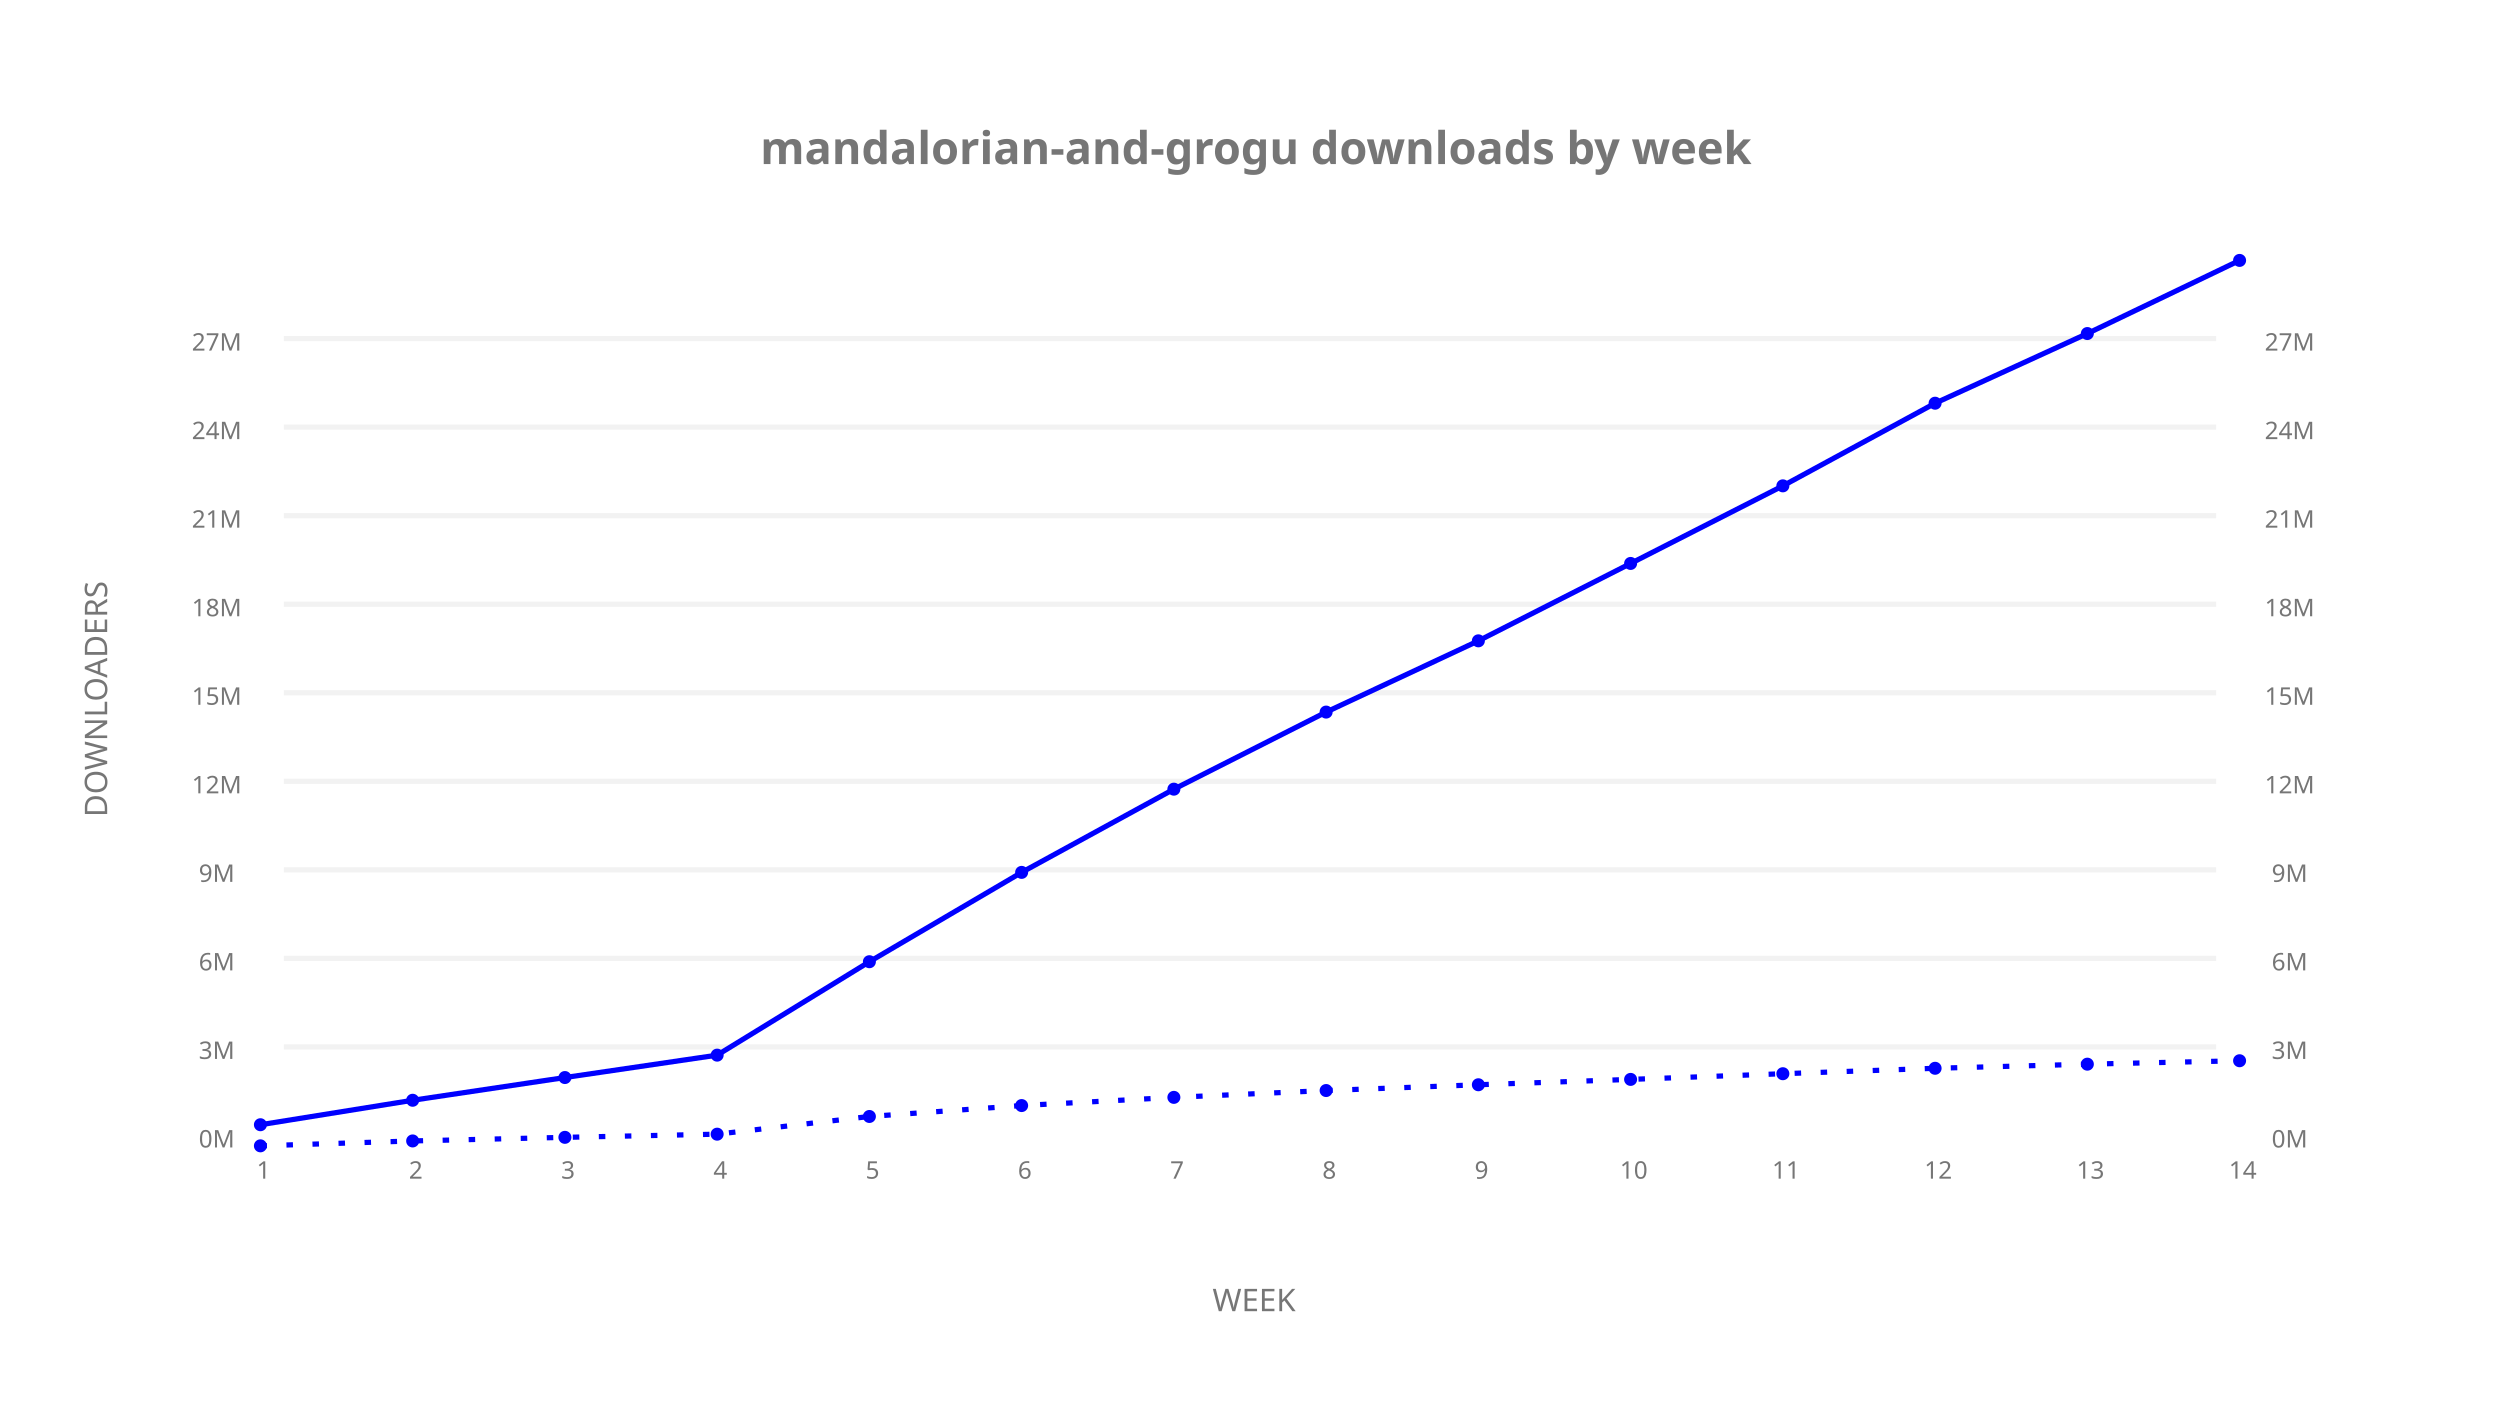
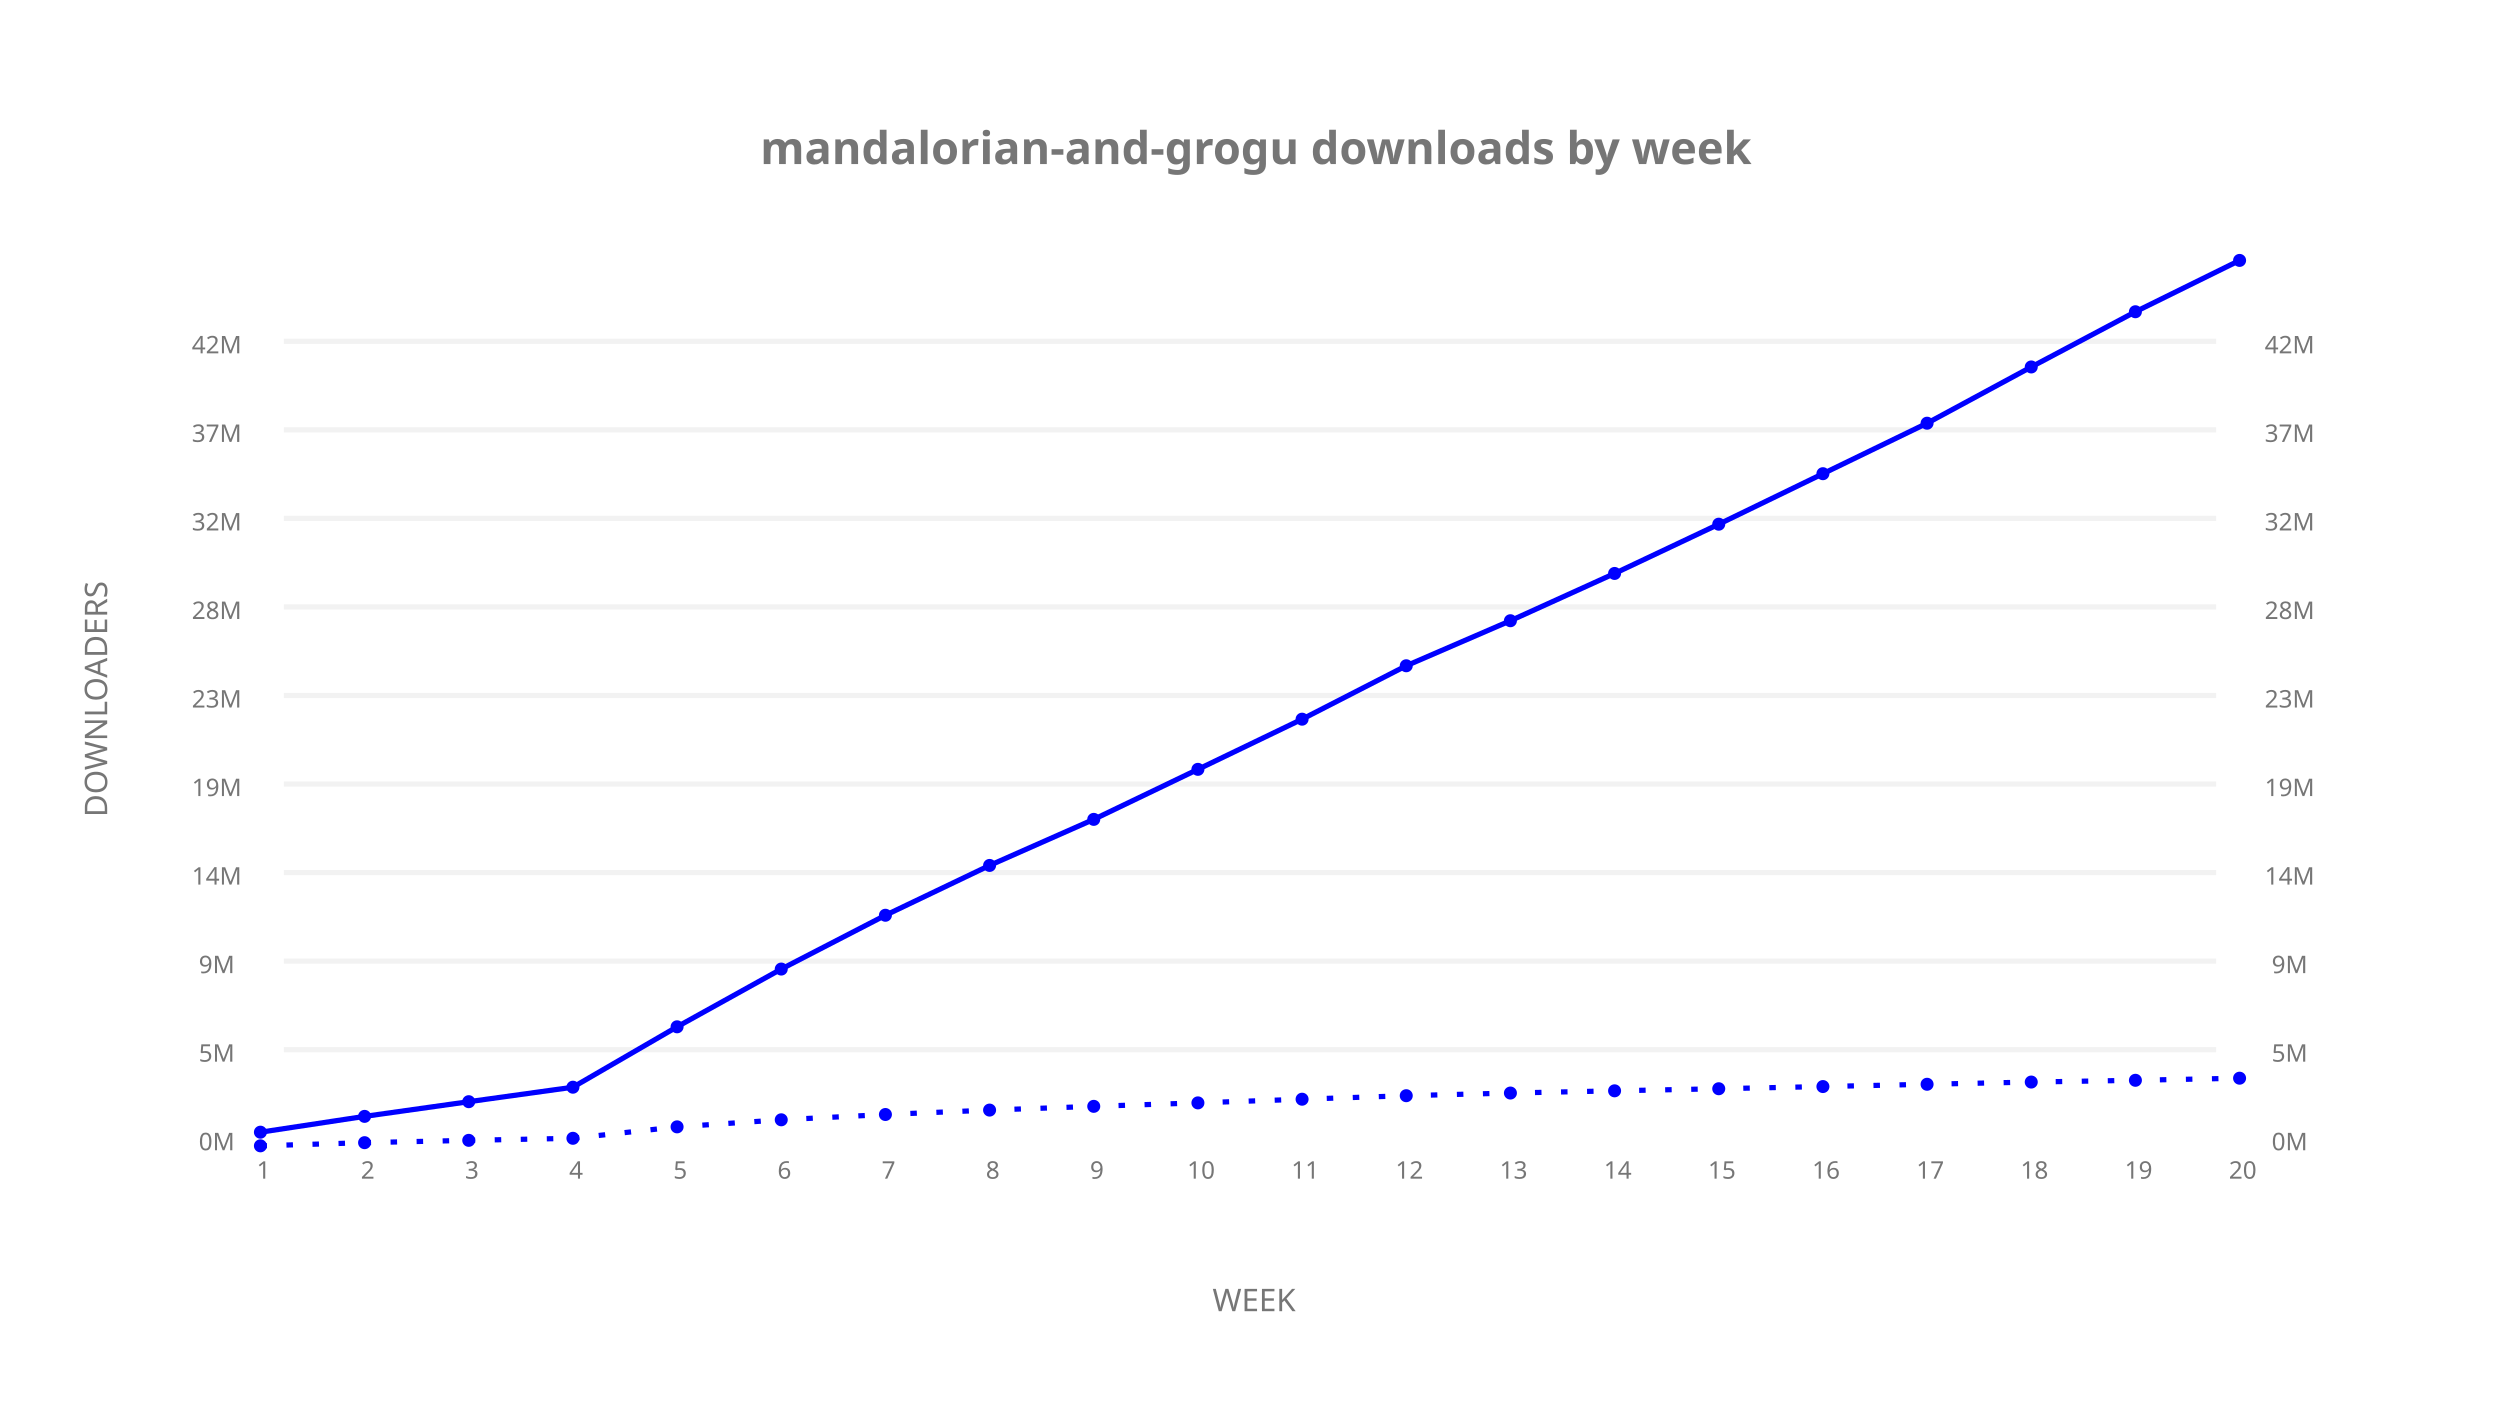
<svg xmlns="http://www.w3.org/2000/svg" xml:space="preserve" id="mandalorian-and-grogu-downloads-by-week-mandalorian-and-grogu-week" x="0px" y="0px" width="1920px" height="1080px" viewBox="0 0 1920 1080" enable-background="new 0 0 1920 1080" role="img">
  <g id="annotations">
    <text x="960" y="126" font-family="Atkinson Hyperlegible" font-size="26pt" text-anchor="middle" text-align="center" font-weight="600" font-style="normal" style="fill:rgb(118,118,118); fill-opacity:1; stroke:rgb(118,118,118); stroke-opacity:0; stroke-width:0.5"> mandalorian-and-grogu downloads by week</text>
    <g id="axes-lines">
      <text x="960" y="1007" font-family="Atkinson Hyperlegible" font-size="18pt" text-anchor="middle" text-align="center" font-weight="500" font-style="normal" style="fill:rgb(118,118,118); fill-opacity:1; stroke:rgb(118,118,118); stroke-opacity:0; stroke-width:0.5"> WEEK</text>
      <text x="73" y="540" font-family="Atkinson Hyperlegible" font-size="18pt" text-anchor="middle" text-align="center" dominant-baseline="central" font-weight="500" font-style="normal" style="fill:rgb(118,118,118); fill-opacity:1; stroke:rgb(118,118,118); stroke-opacity:0; stroke-width:0.5" transform="rotate(-90,73,540)"> DOWNLOADERS</text>
    </g>
    <g id="tic-y-label-lines">
-       <line x1="218" y1="804.03" x2="1702" y2="804.03" style="fill:rgb(0,0,255); fill-opacity:0; stroke:rgb(242,242,242); stroke-opacity:1; stroke-width:4" />
-       <line x1="218" y1="736.03" x2="1702" y2="736.03" style="fill:rgb(0,0,255); fill-opacity:0; stroke:rgb(242,242,242); stroke-opacity:1; stroke-width:4" />
-       <line x1="218" y1="668.03" x2="1702" y2="668.03" style="fill:rgb(0,0,255); fill-opacity:0; stroke:rgb(242,242,242); stroke-opacity:1; stroke-width:4" />
-       <line x1="218" y1="600.03" x2="1702" y2="600.03" style="fill:rgb(0,0,255); fill-opacity:0; stroke:rgb(242,242,242); stroke-opacity:1; stroke-width:4" />
-       <line x1="218" y1="532.03" x2="1702" y2="532.03" style="fill:rgb(0,0,255); fill-opacity:0; stroke:rgb(242,242,242); stroke-opacity:1; stroke-width:4" />
-       <line x1="218" y1="464.03" x2="1702" y2="464.03" style="fill:rgb(0,0,255); fill-opacity:0; stroke:rgb(242,242,242); stroke-opacity:1; stroke-width:4" />
-       <line x1="218" y1="396.03" x2="1702" y2="396.03" style="fill:rgb(0,0,255); fill-opacity:0; stroke:rgb(242,242,242); stroke-opacity:1; stroke-width:4" />
-       <line x1="218" y1="328.03" x2="1702" y2="328.03" style="fill:rgb(0,0,255); fill-opacity:0; stroke:rgb(242,242,242); stroke-opacity:1; stroke-width:4" />
-       <line x1="218" y1="260.03" x2="1702" y2="260.03" style="fill:rgb(0,0,255); fill-opacity:0; stroke:rgb(242,242,242); stroke-opacity:1; stroke-width:4" />
+       <line x1="218" y1="806.141" x2="1702" y2="806.141" style="fill:rgb(0,0,255); fill-opacity:0; stroke:rgb(242,242,242); stroke-opacity:1; stroke-width:4" />
+       <line x1="218" y1="738.141" x2="1702" y2="738.141" style="fill:rgb(0,0,255); fill-opacity:0; stroke:rgb(242,242,242); stroke-opacity:1; stroke-width:4" />
+       <line x1="218" y1="670.141" x2="1702" y2="670.141" style="fill:rgb(0,0,255); fill-opacity:0; stroke:rgb(242,242,242); stroke-opacity:1; stroke-width:4" />
+       <line x1="218" y1="602.141" x2="1702" y2="602.141" style="fill:rgb(0,0,255); fill-opacity:0; stroke:rgb(242,242,242); stroke-opacity:1; stroke-width:4" />
+       <line x1="218" y1="534.141" x2="1702" y2="534.141" style="fill:rgb(0,0,255); fill-opacity:0; stroke:rgb(242,242,242); stroke-opacity:1; stroke-width:4" />
+       <line x1="218" y1="466.141" x2="1702" y2="466.141" style="fill:rgb(0,0,255); fill-opacity:0; stroke:rgb(242,242,242); stroke-opacity:1; stroke-width:4" />
+       <line x1="218" y1="398.141" x2="1702" y2="398.141" style="fill:rgb(0,0,255); fill-opacity:0; stroke:rgb(242,242,242); stroke-opacity:1; stroke-width:4" />
+       <line x1="218" y1="330.141" x2="1702" y2="330.141" style="fill:rgb(0,0,255); fill-opacity:0; stroke:rgb(242,242,242); stroke-opacity:1; stroke-width:4" />
+       <line x1="218" y1="262.141" x2="1702" y2="262.141" style="fill:rgb(0,0,255); fill-opacity:0; stroke:rgb(242,242,242); stroke-opacity:1; stroke-width:4" />
    </g>
    <g id="tic-x-labels">
      <text x="200" y="898" font-family="Atkinson Hyperlegible" font-size="14pt" text-anchor="middle" text-align="center" dominant-baseline="central" font-weight="400" font-style="normal" style="fill:rgb(118,118,118); fill-opacity:1; stroke:rgb(118,118,118); stroke-opacity:0; stroke-width:0.5"> 1</text>
-       <text x="316.923" y="898" font-family="Atkinson Hyperlegible" font-size="14pt" text-anchor="middle" text-align="center" dominant-baseline="central" font-weight="400" font-style="normal" style="fill:rgb(118,118,118); fill-opacity:1; stroke:rgb(118,118,118); stroke-opacity:0; stroke-width:0.5"> 2</text>
-       <text x="433.846" y="898" font-family="Atkinson Hyperlegible" font-size="14pt" text-anchor="middle" text-align="center" dominant-baseline="central" font-weight="400" font-style="normal" style="fill:rgb(118,118,118); fill-opacity:1; stroke:rgb(118,118,118); stroke-opacity:0; stroke-width:0.5"> 3</text>
-       <text x="550.769" y="898" font-family="Atkinson Hyperlegible" font-size="14pt" text-anchor="middle" text-align="center" dominant-baseline="central" font-weight="400" font-style="normal" style="fill:rgb(118,118,118); fill-opacity:1; stroke:rgb(118,118,118); stroke-opacity:0; stroke-width:0.5"> 4</text>
-       <text x="667.692" y="898" font-family="Atkinson Hyperlegible" font-size="14pt" text-anchor="middle" text-align="center" dominant-baseline="central" font-weight="400" font-style="normal" style="fill:rgb(118,118,118); fill-opacity:1; stroke:rgb(118,118,118); stroke-opacity:0; stroke-width:0.5"> 5</text>
-       <text x="784.615" y="898" font-family="Atkinson Hyperlegible" font-size="14pt" text-anchor="middle" text-align="center" dominant-baseline="central" font-weight="400" font-style="normal" style="fill:rgb(118,118,118); fill-opacity:1; stroke:rgb(118,118,118); stroke-opacity:0; stroke-width:0.5"> 6</text>
-       <text x="901.538" y="898" font-family="Atkinson Hyperlegible" font-size="14pt" text-anchor="middle" text-align="center" dominant-baseline="central" font-weight="400" font-style="normal" style="fill:rgb(118,118,118); fill-opacity:1; stroke:rgb(118,118,118); stroke-opacity:0; stroke-width:0.5"> 7</text>
-       <text x="1018.462" y="898" font-family="Atkinson Hyperlegible" font-size="14pt" text-anchor="middle" text-align="center" dominant-baseline="central" font-weight="400" font-style="normal" style="fill:rgb(118,118,118); fill-opacity:1; stroke:rgb(118,118,118); stroke-opacity:0; stroke-width:0.5"> 8</text>
-       <text x="1135.385" y="898" font-family="Atkinson Hyperlegible" font-size="14pt" text-anchor="middle" text-align="center" dominant-baseline="central" font-weight="400" font-style="normal" style="fill:rgb(118,118,118); fill-opacity:1; stroke:rgb(118,118,118); stroke-opacity:0; stroke-width:0.5"> 9</text>
-       <text x="1252.308" y="898" font-family="Atkinson Hyperlegible" font-size="14pt" text-anchor="middle" text-align="center" dominant-baseline="central" font-weight="400" font-style="normal" style="fill:rgb(118,118,118); fill-opacity:1; stroke:rgb(118,118,118); stroke-opacity:0; stroke-width:0.5"> 10</text>
-       <text x="1369.231" y="898" font-family="Atkinson Hyperlegible" font-size="14pt" text-anchor="middle" text-align="center" dominant-baseline="central" font-weight="400" font-style="normal" style="fill:rgb(118,118,118); fill-opacity:1; stroke:rgb(118,118,118); stroke-opacity:0; stroke-width:0.5"> 11</text>
-       <text x="1486.154" y="898" font-family="Atkinson Hyperlegible" font-size="14pt" text-anchor="middle" text-align="center" dominant-baseline="central" font-weight="400" font-style="normal" style="fill:rgb(118,118,118); fill-opacity:1; stroke:rgb(118,118,118); stroke-opacity:0; stroke-width:0.5"> 12</text>
-       <text x="1603.077" y="898" font-family="Atkinson Hyperlegible" font-size="14pt" text-anchor="middle" text-align="center" dominant-baseline="central" font-weight="400" font-style="normal" style="fill:rgb(118,118,118); fill-opacity:1; stroke:rgb(118,118,118); stroke-opacity:0; stroke-width:0.5"> 13</text>
-       <text x="1720" y="898" font-family="Atkinson Hyperlegible" font-size="14pt" text-anchor="middle" text-align="center" dominant-baseline="central" font-weight="400" font-style="normal" style="fill:rgb(118,118,118); fill-opacity:1; stroke:rgb(118,118,118); stroke-opacity:0; stroke-width:0.5"> 14</text>
+       <text x="280" y="898" font-family="Atkinson Hyperlegible" font-size="14pt" text-anchor="middle" text-align="center" dominant-baseline="central" font-weight="400" font-style="normal" style="fill:rgb(118,118,118); fill-opacity:1; stroke:rgb(118,118,118); stroke-opacity:0; stroke-width:0.5"> 2</text>
+       <text x="360" y="898" font-family="Atkinson Hyperlegible" font-size="14pt" text-anchor="middle" text-align="center" dominant-baseline="central" font-weight="400" font-style="normal" style="fill:rgb(118,118,118); fill-opacity:1; stroke:rgb(118,118,118); stroke-opacity:0; stroke-width:0.5"> 3</text>
+       <text x="440" y="898" font-family="Atkinson Hyperlegible" font-size="14pt" text-anchor="middle" text-align="center" dominant-baseline="central" font-weight="400" font-style="normal" style="fill:rgb(118,118,118); fill-opacity:1; stroke:rgb(118,118,118); stroke-opacity:0; stroke-width:0.5"> 4</text>
+       <text x="520" y="898" font-family="Atkinson Hyperlegible" font-size="14pt" text-anchor="middle" text-align="center" dominant-baseline="central" font-weight="400" font-style="normal" style="fill:rgb(118,118,118); fill-opacity:1; stroke:rgb(118,118,118); stroke-opacity:0; stroke-width:0.5"> 5</text>
+       <text x="600" y="898" font-family="Atkinson Hyperlegible" font-size="14pt" text-anchor="middle" text-align="center" dominant-baseline="central" font-weight="400" font-style="normal" style="fill:rgb(118,118,118); fill-opacity:1; stroke:rgb(118,118,118); stroke-opacity:0; stroke-width:0.5"> 6</text>
+       <text x="680" y="898" font-family="Atkinson Hyperlegible" font-size="14pt" text-anchor="middle" text-align="center" dominant-baseline="central" font-weight="400" font-style="normal" style="fill:rgb(118,118,118); fill-opacity:1; stroke:rgb(118,118,118); stroke-opacity:0; stroke-width:0.5"> 7</text>
+       <text x="760" y="898" font-family="Atkinson Hyperlegible" font-size="14pt" text-anchor="middle" text-align="center" dominant-baseline="central" font-weight="400" font-style="normal" style="fill:rgb(118,118,118); fill-opacity:1; stroke:rgb(118,118,118); stroke-opacity:0; stroke-width:0.5"> 8</text>
+       <text x="840" y="898" font-family="Atkinson Hyperlegible" font-size="14pt" text-anchor="middle" text-align="center" dominant-baseline="central" font-weight="400" font-style="normal" style="fill:rgb(118,118,118); fill-opacity:1; stroke:rgb(118,118,118); stroke-opacity:0; stroke-width:0.5"> 9</text>
+       <text x="920" y="898" font-family="Atkinson Hyperlegible" font-size="14pt" text-anchor="middle" text-align="center" dominant-baseline="central" font-weight="400" font-style="normal" style="fill:rgb(118,118,118); fill-opacity:1; stroke:rgb(118,118,118); stroke-opacity:0; stroke-width:0.5"> 10</text>
+       <text x="1000" y="898" font-family="Atkinson Hyperlegible" font-size="14pt" text-anchor="middle" text-align="center" dominant-baseline="central" font-weight="400" font-style="normal" style="fill:rgb(118,118,118); fill-opacity:1; stroke:rgb(118,118,118); stroke-opacity:0; stroke-width:0.5"> 11</text>
+       <text x="1080" y="898" font-family="Atkinson Hyperlegible" font-size="14pt" text-anchor="middle" text-align="center" dominant-baseline="central" font-weight="400" font-style="normal" style="fill:rgb(118,118,118); fill-opacity:1; stroke:rgb(118,118,118); stroke-opacity:0; stroke-width:0.5"> 12</text>
+       <text x="1160" y="898" font-family="Atkinson Hyperlegible" font-size="14pt" text-anchor="middle" text-align="center" dominant-baseline="central" font-weight="400" font-style="normal" style="fill:rgb(118,118,118); fill-opacity:1; stroke:rgb(118,118,118); stroke-opacity:0; stroke-width:0.5"> 13</text>
+       <text x="1240" y="898" font-family="Atkinson Hyperlegible" font-size="14pt" text-anchor="middle" text-align="center" dominant-baseline="central" font-weight="400" font-style="normal" style="fill:rgb(118,118,118); fill-opacity:1; stroke:rgb(118,118,118); stroke-opacity:0; stroke-width:0.5"> 14</text>
+       <text x="1320" y="898" font-family="Atkinson Hyperlegible" font-size="14pt" text-anchor="middle" text-align="center" dominant-baseline="central" font-weight="400" font-style="normal" style="fill:rgb(118,118,118); fill-opacity:1; stroke:rgb(118,118,118); stroke-opacity:0; stroke-width:0.5"> 15</text>
+       <text x="1400" y="898" font-family="Atkinson Hyperlegible" font-size="14pt" text-anchor="middle" text-align="center" dominant-baseline="central" font-weight="400" font-style="normal" style="fill:rgb(118,118,118); fill-opacity:1; stroke:rgb(118,118,118); stroke-opacity:0; stroke-width:0.5"> 16</text>
+       <text x="1480" y="898" font-family="Atkinson Hyperlegible" font-size="14pt" text-anchor="middle" text-align="center" dominant-baseline="central" font-weight="400" font-style="normal" style="fill:rgb(118,118,118); fill-opacity:1; stroke:rgb(118,118,118); stroke-opacity:0; stroke-width:0.5"> 17</text>
+       <text x="1560" y="898" font-family="Atkinson Hyperlegible" font-size="14pt" text-anchor="middle" text-align="center" dominant-baseline="central" font-weight="400" font-style="normal" style="fill:rgb(118,118,118); fill-opacity:1; stroke:rgb(118,118,118); stroke-opacity:0; stroke-width:0.5"> 18</text>
+       <text x="1640" y="898" font-family="Atkinson Hyperlegible" font-size="14pt" text-anchor="middle" text-align="center" dominant-baseline="central" font-weight="400" font-style="normal" style="fill:rgb(118,118,118); fill-opacity:1; stroke:rgb(118,118,118); stroke-opacity:0; stroke-width:0.5"> 19</text>
+       <text x="1720" y="898" font-family="Atkinson Hyperlegible" font-size="14pt" text-anchor="middle" text-align="center" dominant-baseline="central" font-weight="400" font-style="normal" style="fill:rgb(118,118,118); fill-opacity:1; stroke:rgb(118,118,118); stroke-opacity:0; stroke-width:0.5"> 20</text>
    </g>
    <g id="tic-y-labels">
-       <text x="164" y="874.03" font-family="Atkinson Hyperlegible" font-size="14pt" text-anchor="middle" text-align="center" dominant-baseline="central" font-weight="400" font-style="normal" style="fill:rgb(118,118,118); fill-opacity:1; stroke:rgb(118,118,118); stroke-opacity:0; stroke-width:0.5"> 0M</text>
-       <text x="1756" y="874.03" font-family="Atkinson Hyperlegible" font-size="14pt" text-anchor="middle" text-align="center" dominant-baseline="central" font-weight="400" font-style="normal" style="fill:rgb(118,118,118); fill-opacity:1; stroke:rgb(118,118,118); stroke-opacity:0; stroke-width:0.5"> 0M</text>
-       <text x="164" y="806.03" font-family="Atkinson Hyperlegible" font-size="14pt" text-anchor="middle" text-align="center" dominant-baseline="central" font-weight="400" font-style="normal" style="fill:rgb(118,118,118); fill-opacity:1; stroke:rgb(118,118,118); stroke-opacity:0; stroke-width:0.5"> 3M</text>
-       <text x="1756" y="806.03" font-family="Atkinson Hyperlegible" font-size="14pt" text-anchor="middle" text-align="center" dominant-baseline="central" font-weight="400" font-style="normal" style="fill:rgb(118,118,118); fill-opacity:1; stroke:rgb(118,118,118); stroke-opacity:0; stroke-width:0.5"> 3M</text>
-       <text x="164" y="738.03" font-family="Atkinson Hyperlegible" font-size="14pt" text-anchor="middle" text-align="center" dominant-baseline="central" font-weight="400" font-style="normal" style="fill:rgb(118,118,118); fill-opacity:1; stroke:rgb(118,118,118); stroke-opacity:0; stroke-width:0.5"> 6M</text>
-       <text x="1756" y="738.03" font-family="Atkinson Hyperlegible" font-size="14pt" text-anchor="middle" text-align="center" dominant-baseline="central" font-weight="400" font-style="normal" style="fill:rgb(118,118,118); fill-opacity:1; stroke:rgb(118,118,118); stroke-opacity:0; stroke-width:0.5"> 6M</text>
-       <text x="164" y="670.03" font-family="Atkinson Hyperlegible" font-size="14pt" text-anchor="middle" text-align="center" dominant-baseline="central" font-weight="400" font-style="normal" style="fill:rgb(118,118,118); fill-opacity:1; stroke:rgb(118,118,118); stroke-opacity:0; stroke-width:0.5"> 9M</text>
-       <text x="1756" y="670.03" font-family="Atkinson Hyperlegible" font-size="14pt" text-anchor="middle" text-align="center" dominant-baseline="central" font-weight="400" font-style="normal" style="fill:rgb(118,118,118); fill-opacity:1; stroke:rgb(118,118,118); stroke-opacity:0; stroke-width:0.5"> 9M</text>
-       <text x="164" y="602.03" font-family="Atkinson Hyperlegible" font-size="14pt" text-anchor="middle" text-align="center" dominant-baseline="central" font-weight="400" font-style="normal" style="fill:rgb(118,118,118); fill-opacity:1; stroke:rgb(118,118,118); stroke-opacity:0; stroke-width:0.5"> 12M</text>
-       <text x="1756" y="602.03" font-family="Atkinson Hyperlegible" font-size="14pt" text-anchor="middle" text-align="center" dominant-baseline="central" font-weight="400" font-style="normal" style="fill:rgb(118,118,118); fill-opacity:1; stroke:rgb(118,118,118); stroke-opacity:0; stroke-width:0.5"> 12M</text>
-       <text x="164" y="534.03" font-family="Atkinson Hyperlegible" font-size="14pt" text-anchor="middle" text-align="center" dominant-baseline="central" font-weight="400" font-style="normal" style="fill:rgb(118,118,118); fill-opacity:1; stroke:rgb(118,118,118); stroke-opacity:0; stroke-width:0.5"> 15M</text>
-       <text x="1756" y="534.03" font-family="Atkinson Hyperlegible" font-size="14pt" text-anchor="middle" text-align="center" dominant-baseline="central" font-weight="400" font-style="normal" style="fill:rgb(118,118,118); fill-opacity:1; stroke:rgb(118,118,118); stroke-opacity:0; stroke-width:0.5"> 15M</text>
-       <text x="164" y="466.03" font-family="Atkinson Hyperlegible" font-size="14pt" text-anchor="middle" text-align="center" dominant-baseline="central" font-weight="400" font-style="normal" style="fill:rgb(118,118,118); fill-opacity:1; stroke:rgb(118,118,118); stroke-opacity:0; stroke-width:0.5"> 18M</text>
-       <text x="1756" y="466.03" font-family="Atkinson Hyperlegible" font-size="14pt" text-anchor="middle" text-align="center" dominant-baseline="central" font-weight="400" font-style="normal" style="fill:rgb(118,118,118); fill-opacity:1; stroke:rgb(118,118,118); stroke-opacity:0; stroke-width:0.5"> 18M</text>
-       <text x="164" y="398.03" font-family="Atkinson Hyperlegible" font-size="14pt" text-anchor="middle" text-align="center" dominant-baseline="central" font-weight="400" font-style="normal" style="fill:rgb(118,118,118); fill-opacity:1; stroke:rgb(118,118,118); stroke-opacity:0; stroke-width:0.5"> 21M</text>
-       <text x="1756" y="398.03" font-family="Atkinson Hyperlegible" font-size="14pt" text-anchor="middle" text-align="center" dominant-baseline="central" font-weight="400" font-style="normal" style="fill:rgb(118,118,118); fill-opacity:1; stroke:rgb(118,118,118); stroke-opacity:0; stroke-width:0.5"> 21M</text>
-       <text x="164" y="330.03" font-family="Atkinson Hyperlegible" font-size="14pt" text-anchor="middle" text-align="center" dominant-baseline="central" font-weight="400" font-style="normal" style="fill:rgb(118,118,118); fill-opacity:1; stroke:rgb(118,118,118); stroke-opacity:0; stroke-width:0.5"> 24M</text>
-       <text x="1756" y="330.03" font-family="Atkinson Hyperlegible" font-size="14pt" text-anchor="middle" text-align="center" dominant-baseline="central" font-weight="400" font-style="normal" style="fill:rgb(118,118,118); fill-opacity:1; stroke:rgb(118,118,118); stroke-opacity:0; stroke-width:0.5"> 24M</text>
-       <text x="164" y="262.03" font-family="Atkinson Hyperlegible" font-size="14pt" text-anchor="middle" text-align="center" dominant-baseline="central" font-weight="400" font-style="normal" style="fill:rgb(118,118,118); fill-opacity:1; stroke:rgb(118,118,118); stroke-opacity:0; stroke-width:0.5"> 27M</text>
-       <text x="1756" y="262.03" font-family="Atkinson Hyperlegible" font-size="14pt" text-anchor="middle" text-align="center" dominant-baseline="central" font-weight="400" font-style="normal" style="fill:rgb(118,118,118); fill-opacity:1; stroke:rgb(118,118,118); stroke-opacity:0; stroke-width:0.5"> 27M</text>
+       <text x="164" y="876.141" font-family="Atkinson Hyperlegible" font-size="14pt" text-anchor="middle" text-align="center" dominant-baseline="central" font-weight="400" font-style="normal" style="fill:rgb(118,118,118); fill-opacity:1; stroke:rgb(118,118,118); stroke-opacity:0; stroke-width:0.5"> 0M</text>
+       <text x="1756" y="876.141" font-family="Atkinson Hyperlegible" font-size="14pt" text-anchor="middle" text-align="center" dominant-baseline="central" font-weight="400" font-style="normal" style="fill:rgb(118,118,118); fill-opacity:1; stroke:rgb(118,118,118); stroke-opacity:0; stroke-width:0.5"> 0M</text>
+       <text x="164" y="808.141" font-family="Atkinson Hyperlegible" font-size="14pt" text-anchor="middle" text-align="center" dominant-baseline="central" font-weight="400" font-style="normal" style="fill:rgb(118,118,118); fill-opacity:1; stroke:rgb(118,118,118); stroke-opacity:0; stroke-width:0.5"> 5M</text>
+       <text x="1756" y="808.141" font-family="Atkinson Hyperlegible" font-size="14pt" text-anchor="middle" text-align="center" dominant-baseline="central" font-weight="400" font-style="normal" style="fill:rgb(118,118,118); fill-opacity:1; stroke:rgb(118,118,118); stroke-opacity:0; stroke-width:0.5"> 5M</text>
+       <text x="164" y="740.141" font-family="Atkinson Hyperlegible" font-size="14pt" text-anchor="middle" text-align="center" dominant-baseline="central" font-weight="400" font-style="normal" style="fill:rgb(118,118,118); fill-opacity:1; stroke:rgb(118,118,118); stroke-opacity:0; stroke-width:0.5"> 9M</text>
+       <text x="1756" y="740.141" font-family="Atkinson Hyperlegible" font-size="14pt" text-anchor="middle" text-align="center" dominant-baseline="central" font-weight="400" font-style="normal" style="fill:rgb(118,118,118); fill-opacity:1; stroke:rgb(118,118,118); stroke-opacity:0; stroke-width:0.5"> 9M</text>
+       <text x="164" y="672.141" font-family="Atkinson Hyperlegible" font-size="14pt" text-anchor="middle" text-align="center" dominant-baseline="central" font-weight="400" font-style="normal" style="fill:rgb(118,118,118); fill-opacity:1; stroke:rgb(118,118,118); stroke-opacity:0; stroke-width:0.5"> 14M</text>
+       <text x="1756" y="672.141" font-family="Atkinson Hyperlegible" font-size="14pt" text-anchor="middle" text-align="center" dominant-baseline="central" font-weight="400" font-style="normal" style="fill:rgb(118,118,118); fill-opacity:1; stroke:rgb(118,118,118); stroke-opacity:0; stroke-width:0.5"> 14M</text>
+       <text x="164" y="604.141" font-family="Atkinson Hyperlegible" font-size="14pt" text-anchor="middle" text-align="center" dominant-baseline="central" font-weight="400" font-style="normal" style="fill:rgb(118,118,118); fill-opacity:1; stroke:rgb(118,118,118); stroke-opacity:0; stroke-width:0.5"> 19M</text>
+       <text x="1756" y="604.141" font-family="Atkinson Hyperlegible" font-size="14pt" text-anchor="middle" text-align="center" dominant-baseline="central" font-weight="400" font-style="normal" style="fill:rgb(118,118,118); fill-opacity:1; stroke:rgb(118,118,118); stroke-opacity:0; stroke-width:0.5"> 19M</text>
+       <text x="164" y="536.141" font-family="Atkinson Hyperlegible" font-size="14pt" text-anchor="middle" text-align="center" dominant-baseline="central" font-weight="400" font-style="normal" style="fill:rgb(118,118,118); fill-opacity:1; stroke:rgb(118,118,118); stroke-opacity:0; stroke-width:0.5"> 23M</text>
+       <text x="1756" y="536.141" font-family="Atkinson Hyperlegible" font-size="14pt" text-anchor="middle" text-align="center" dominant-baseline="central" font-weight="400" font-style="normal" style="fill:rgb(118,118,118); fill-opacity:1; stroke:rgb(118,118,118); stroke-opacity:0; stroke-width:0.5"> 23M</text>
+       <text x="164" y="468.141" font-family="Atkinson Hyperlegible" font-size="14pt" text-anchor="middle" text-align="center" dominant-baseline="central" font-weight="400" font-style="normal" style="fill:rgb(118,118,118); fill-opacity:1; stroke:rgb(118,118,118); stroke-opacity:0; stroke-width:0.5"> 28M</text>
+       <text x="1756" y="468.141" font-family="Atkinson Hyperlegible" font-size="14pt" text-anchor="middle" text-align="center" dominant-baseline="central" font-weight="400" font-style="normal" style="fill:rgb(118,118,118); fill-opacity:1; stroke:rgb(118,118,118); stroke-opacity:0; stroke-width:0.5"> 28M</text>
+       <text x="164" y="400.141" font-family="Atkinson Hyperlegible" font-size="14pt" text-anchor="middle" text-align="center" dominant-baseline="central" font-weight="400" font-style="normal" style="fill:rgb(118,118,118); fill-opacity:1; stroke:rgb(118,118,118); stroke-opacity:0; stroke-width:0.5"> 32M</text>
+       <text x="1756" y="400.141" font-family="Atkinson Hyperlegible" font-size="14pt" text-anchor="middle" text-align="center" dominant-baseline="central" font-weight="400" font-style="normal" style="fill:rgb(118,118,118); fill-opacity:1; stroke:rgb(118,118,118); stroke-opacity:0; stroke-width:0.5"> 32M</text>
+       <text x="164" y="332.141" font-family="Atkinson Hyperlegible" font-size="14pt" text-anchor="middle" text-align="center" dominant-baseline="central" font-weight="400" font-style="normal" style="fill:rgb(118,118,118); fill-opacity:1; stroke:rgb(118,118,118); stroke-opacity:0; stroke-width:0.5"> 37M</text>
+       <text x="1756" y="332.141" font-family="Atkinson Hyperlegible" font-size="14pt" text-anchor="middle" text-align="center" dominant-baseline="central" font-weight="400" font-style="normal" style="fill:rgb(118,118,118); fill-opacity:1; stroke:rgb(118,118,118); stroke-opacity:0; stroke-width:0.5"> 37M</text>
+       <text x="164" y="264.141" font-family="Atkinson Hyperlegible" font-size="14pt" text-anchor="middle" text-align="center" dominant-baseline="central" font-weight="400" font-style="normal" style="fill:rgb(118,118,118); fill-opacity:1; stroke:rgb(118,118,118); stroke-opacity:0; stroke-width:0.5"> 42M</text>
+       <text x="1756" y="264.141" font-family="Atkinson Hyperlegible" font-size="14pt" text-anchor="middle" text-align="center" dominant-baseline="central" font-weight="400" font-style="normal" style="fill:rgb(118,118,118); fill-opacity:1; stroke:rgb(118,118,118); stroke-opacity:0; stroke-width:0.5"> 42M</text>
    </g>
  </g>
  <g id="polyline-mandalorian-and-grogu downloads by week">
-     <polyline points="200,863.791 316.923,845.004 433.846,827.551 550.769,810.348 667.692,738.597 784.615,669.99 901.538,606.078 1018.46,546.881 1135.38,492.16 1252.31,432.726 1369.23,373.133 1486.15,309.669 1603.08,256.159 1720,200 " style="fill:rgb(0,0,255); fill-opacity:0; stroke:rgb(0,0,255); stroke-opacity:1; stroke-width:4" />
+     <polyline points="200,869.521 280,857.377 360,846.094 440,834.973 520,788.59 600,744.238 680,702.922 760,664.654 840,629.28 920,590.858 1000,552.334 1080,511.308 1160,476.716 1240,440.411 1320,402.587 1400,363.798 1480,325.024 1560,281.823 1640,239.419 1720,200 " style="fill:rgb(0,0,255); fill-opacity:0; stroke:rgb(0,0,255); stroke-opacity:1; stroke-width:4" />
  </g>
  <g id="markers-mandalorian-and-grogu downloads by week">
-     <circle cx="200" cy="863.791" r="5" style="fill:rgb(0,0,255); fill-opacity:1; stroke:rgb(0,0,255); stroke-opacity:0; stroke-width:4">
+     <circle cx="200" cy="869.521" r="5" style="fill:rgb(0,0,255); fill-opacity:1; stroke:rgb(0,0,255); stroke-opacity:0; stroke-width:4">
</circle>
-     <circle cx="316.923" cy="845.004" r="5" style="fill:rgb(0,0,255); fill-opacity:1; stroke:rgb(0,0,255); stroke-opacity:0; stroke-width:4">
+     <circle cx="280" cy="857.377" r="5" style="fill:rgb(0,0,255); fill-opacity:1; stroke:rgb(0,0,255); stroke-opacity:0; stroke-width:4">
</circle>
-     <circle cx="433.846" cy="827.551" r="5" style="fill:rgb(0,0,255); fill-opacity:1; stroke:rgb(0,0,255); stroke-opacity:0; stroke-width:4">
+     <circle cx="360" cy="846.094" r="5" style="fill:rgb(0,0,255); fill-opacity:1; stroke:rgb(0,0,255); stroke-opacity:0; stroke-width:4">
</circle>
-     <circle cx="550.769" cy="810.348" r="5" style="fill:rgb(0,0,255); fill-opacity:1; stroke:rgb(0,0,255); stroke-opacity:0; stroke-width:4">
+     <circle cx="440" cy="834.973" r="5" style="fill:rgb(0,0,255); fill-opacity:1; stroke:rgb(0,0,255); stroke-opacity:0; stroke-width:4">
</circle>
-     <circle cx="667.692" cy="738.597" r="5" style="fill:rgb(0,0,255); fill-opacity:1; stroke:rgb(0,0,255); stroke-opacity:0; stroke-width:4">
+     <circle cx="520" cy="788.59" r="5" style="fill:rgb(0,0,255); fill-opacity:1; stroke:rgb(0,0,255); stroke-opacity:0; stroke-width:4">
</circle>
-     <circle cx="784.615" cy="669.99" r="5" style="fill:rgb(0,0,255); fill-opacity:1; stroke:rgb(0,0,255); stroke-opacity:0; stroke-width:4">
+     <circle cx="600" cy="744.238" r="5" style="fill:rgb(0,0,255); fill-opacity:1; stroke:rgb(0,0,255); stroke-opacity:0; stroke-width:4">
</circle>
-     <circle cx="901.538" cy="606.078" r="5" style="fill:rgb(0,0,255); fill-opacity:1; stroke:rgb(0,0,255); stroke-opacity:0; stroke-width:4">
+     <circle cx="680" cy="702.922" r="5" style="fill:rgb(0,0,255); fill-opacity:1; stroke:rgb(0,0,255); stroke-opacity:0; stroke-width:4">
</circle>
-     <circle cx="1018.462" cy="546.881" r="5" style="fill:rgb(0,0,255); fill-opacity:1; stroke:rgb(0,0,255); stroke-opacity:0; stroke-width:4">
+     <circle cx="760" cy="664.654" r="5" style="fill:rgb(0,0,255); fill-opacity:1; stroke:rgb(0,0,255); stroke-opacity:0; stroke-width:4">
</circle>
-     <circle cx="1135.385" cy="492.16" r="5" style="fill:rgb(0,0,255); fill-opacity:1; stroke:rgb(0,0,255); stroke-opacity:0; stroke-width:4">
+     <circle cx="840" cy="629.28" r="5" style="fill:rgb(0,0,255); fill-opacity:1; stroke:rgb(0,0,255); stroke-opacity:0; stroke-width:4">
</circle>
-     <circle cx="1252.308" cy="432.726" r="5" style="fill:rgb(0,0,255); fill-opacity:1; stroke:rgb(0,0,255); stroke-opacity:0; stroke-width:4">
+     <circle cx="920" cy="590.858" r="5" style="fill:rgb(0,0,255); fill-opacity:1; stroke:rgb(0,0,255); stroke-opacity:0; stroke-width:4">
</circle>
-     <circle cx="1369.231" cy="373.133" r="5" style="fill:rgb(0,0,255); fill-opacity:1; stroke:rgb(0,0,255); stroke-opacity:0; stroke-width:4">
+     <circle cx="1000" cy="552.334" r="5" style="fill:rgb(0,0,255); fill-opacity:1; stroke:rgb(0,0,255); stroke-opacity:0; stroke-width:4">
</circle>
-     <circle cx="1486.154" cy="309.669" r="5" style="fill:rgb(0,0,255); fill-opacity:1; stroke:rgb(0,0,255); stroke-opacity:0; stroke-width:4">
+     <circle cx="1080" cy="511.308" r="5" style="fill:rgb(0,0,255); fill-opacity:1; stroke:rgb(0,0,255); stroke-opacity:0; stroke-width:4">
</circle>
-     <circle cx="1603.077" cy="256.159" r="5" style="fill:rgb(0,0,255); fill-opacity:1; stroke:rgb(0,0,255); stroke-opacity:0; stroke-width:4">
+     <circle cx="1160" cy="476.716" r="5" style="fill:rgb(0,0,255); fill-opacity:1; stroke:rgb(0,0,255); stroke-opacity:0; stroke-width:4">
+ </circle>
+     <circle cx="1240" cy="440.411" r="5" style="fill:rgb(0,0,255); fill-opacity:1; stroke:rgb(0,0,255); stroke-opacity:0; stroke-width:4">
+ </circle>
+     <circle cx="1320" cy="402.587" r="5" style="fill:rgb(0,0,255); fill-opacity:1; stroke:rgb(0,0,255); stroke-opacity:0; stroke-width:4">
+ </circle>
+     <circle cx="1400" cy="363.798" r="5" style="fill:rgb(0,0,255); fill-opacity:1; stroke:rgb(0,0,255); stroke-opacity:0; stroke-width:4">
+ </circle>
+     <circle cx="1480" cy="325.024" r="5" style="fill:rgb(0,0,255); fill-opacity:1; stroke:rgb(0,0,255); stroke-opacity:0; stroke-width:4">
+ </circle>
+     <circle cx="1560" cy="281.823" r="5" style="fill:rgb(0,0,255); fill-opacity:1; stroke:rgb(0,0,255); stroke-opacity:0; stroke-width:4">
+ </circle>
+     <circle cx="1640" cy="239.419" r="5" style="fill:rgb(0,0,255); fill-opacity:1; stroke:rgb(0,0,255); stroke-opacity:0; stroke-width:4">
</circle>
    <circle cx="1720" cy="200" r="5" style="fill:rgb(0,0,255); fill-opacity:1; stroke:rgb(0,0,255); stroke-opacity:0; stroke-width:4">
</circle>
  </g>
  <g id="polyline-mandalorian-and-grogu downloads by week uploaders">
-     <polyline points="200,880 316.923,876.246 433.846,873.481 550.769,871.051 667.692,857.456 784.615,849.07 901.538,842.778 1018.46,837.531 1135.38,833.089 1252.31,828.976 1369.23,824.615 1486.15,820.442 1603.08,817.285 1720,814.648 " stroke-dasharray="5 15" style="fill:rgb(0,0,255); fill-opacity:0; stroke:rgb(0,0,255); stroke-opacity:1; stroke-width:4" />
+     <polyline points="200,880 280,877.573 360,875.786 440,874.215 520,865.426 600,860.005 680,855.938 760,852.546 840,849.674 920,847.015 1000,844.196 1080,841.499 1160,839.458 1240,837.753 1320,836.152 1400,834.474 1480,832.723 1560,831.02 1640,829.671 1720,828.056 " stroke-dasharray="5 15" style="fill:rgb(0,0,255); fill-opacity:0; stroke:rgb(0,0,255); stroke-opacity:1; stroke-width:4" />
  </g>
  <g id="markers-mandalorian-and-grogu downloads by week uploaders">
    <circle cx="200" cy="880" r="5" style="fill:rgb(0,0,255); fill-opacity:1; stroke:rgb(0,0,255); stroke-opacity:0; stroke-width:4">
</circle>
-     <circle cx="316.923" cy="876.246" r="5" style="fill:rgb(0,0,255); fill-opacity:1; stroke:rgb(0,0,255); stroke-opacity:0; stroke-width:4">
+     <circle cx="280" cy="877.573" r="5" style="fill:rgb(0,0,255); fill-opacity:1; stroke:rgb(0,0,255); stroke-opacity:0; stroke-width:4">
</circle>
-     <circle cx="433.846" cy="873.481" r="5" style="fill:rgb(0,0,255); fill-opacity:1; stroke:rgb(0,0,255); stroke-opacity:0; stroke-width:4">
+     <circle cx="360" cy="875.786" r="5" style="fill:rgb(0,0,255); fill-opacity:1; stroke:rgb(0,0,255); stroke-opacity:0; stroke-width:4">
</circle>
-     <circle cx="550.769" cy="871.051" r="5" style="fill:rgb(0,0,255); fill-opacity:1; stroke:rgb(0,0,255); stroke-opacity:0; stroke-width:4">
+     <circle cx="440" cy="874.215" r="5" style="fill:rgb(0,0,255); fill-opacity:1; stroke:rgb(0,0,255); stroke-opacity:0; stroke-width:4">
</circle>
-     <circle cx="667.692" cy="857.456" r="5" style="fill:rgb(0,0,255); fill-opacity:1; stroke:rgb(0,0,255); stroke-opacity:0; stroke-width:4">
+     <circle cx="520" cy="865.426" r="5" style="fill:rgb(0,0,255); fill-opacity:1; stroke:rgb(0,0,255); stroke-opacity:0; stroke-width:4">
</circle>
-     <circle cx="784.615" cy="849.07" r="5" style="fill:rgb(0,0,255); fill-opacity:1; stroke:rgb(0,0,255); stroke-opacity:0; stroke-width:4">
+     <circle cx="600" cy="860.005" r="5" style="fill:rgb(0,0,255); fill-opacity:1; stroke:rgb(0,0,255); stroke-opacity:0; stroke-width:4">
</circle>
-     <circle cx="901.538" cy="842.778" r="5" style="fill:rgb(0,0,255); fill-opacity:1; stroke:rgb(0,0,255); stroke-opacity:0; stroke-width:4">
+     <circle cx="680" cy="855.938" r="5" style="fill:rgb(0,0,255); fill-opacity:1; stroke:rgb(0,0,255); stroke-opacity:0; stroke-width:4">
</circle>
-     <circle cx="1018.462" cy="837.531" r="5" style="fill:rgb(0,0,255); fill-opacity:1; stroke:rgb(0,0,255); stroke-opacity:0; stroke-width:4">
+     <circle cx="760" cy="852.546" r="5" style="fill:rgb(0,0,255); fill-opacity:1; stroke:rgb(0,0,255); stroke-opacity:0; stroke-width:4">
</circle>
-     <circle cx="1135.385" cy="833.089" r="5" style="fill:rgb(0,0,255); fill-opacity:1; stroke:rgb(0,0,255); stroke-opacity:0; stroke-width:4">
+     <circle cx="840" cy="849.674" r="5" style="fill:rgb(0,0,255); fill-opacity:1; stroke:rgb(0,0,255); stroke-opacity:0; stroke-width:4">
</circle>
-     <circle cx="1252.308" cy="828.976" r="5" style="fill:rgb(0,0,255); fill-opacity:1; stroke:rgb(0,0,255); stroke-opacity:0; stroke-width:4">
+     <circle cx="920" cy="847.015" r="5" style="fill:rgb(0,0,255); fill-opacity:1; stroke:rgb(0,0,255); stroke-opacity:0; stroke-width:4">
</circle>
-     <circle cx="1369.231" cy="824.615" r="5" style="fill:rgb(0,0,255); fill-opacity:1; stroke:rgb(0,0,255); stroke-opacity:0; stroke-width:4">
+     <circle cx="1000" cy="844.196" r="5" style="fill:rgb(0,0,255); fill-opacity:1; stroke:rgb(0,0,255); stroke-opacity:0; stroke-width:4">
</circle>
-     <circle cx="1486.154" cy="820.442" r="5" style="fill:rgb(0,0,255); fill-opacity:1; stroke:rgb(0,0,255); stroke-opacity:0; stroke-width:4">
+     <circle cx="1080" cy="841.499" r="5" style="fill:rgb(0,0,255); fill-opacity:1; stroke:rgb(0,0,255); stroke-opacity:0; stroke-width:4">
</circle>
-     <circle cx="1603.077" cy="817.285" r="5" style="fill:rgb(0,0,255); fill-opacity:1; stroke:rgb(0,0,255); stroke-opacity:0; stroke-width:4">
+     <circle cx="1160" cy="839.458" r="5" style="fill:rgb(0,0,255); fill-opacity:1; stroke:rgb(0,0,255); stroke-opacity:0; stroke-width:4">
</circle>
-     <circle cx="1720" cy="814.648" r="5" style="fill:rgb(0,0,255); fill-opacity:1; stroke:rgb(0,0,255); stroke-opacity:0; stroke-width:4">
+     <circle cx="1240" cy="837.753" r="5" style="fill:rgb(0,0,255); fill-opacity:1; stroke:rgb(0,0,255); stroke-opacity:0; stroke-width:4">
+ </circle>
+     <circle cx="1320" cy="836.152" r="5" style="fill:rgb(0,0,255); fill-opacity:1; stroke:rgb(0,0,255); stroke-opacity:0; stroke-width:4">
+ </circle>
+     <circle cx="1400" cy="834.474" r="5" style="fill:rgb(0,0,255); fill-opacity:1; stroke:rgb(0,0,255); stroke-opacity:0; stroke-width:4">
+ </circle>
+     <circle cx="1480" cy="832.723" r="5" style="fill:rgb(0,0,255); fill-opacity:1; stroke:rgb(0,0,255); stroke-opacity:0; stroke-width:4">
+ </circle>
+     <circle cx="1560" cy="831.02" r="5" style="fill:rgb(0,0,255); fill-opacity:1; stroke:rgb(0,0,255); stroke-opacity:0; stroke-width:4">
+ </circle>
+     <circle cx="1640" cy="829.671" r="5" style="fill:rgb(0,0,255); fill-opacity:1; stroke:rgb(0,0,255); stroke-opacity:0; stroke-width:4">
+ </circle>
+     <circle cx="1720" cy="828.056" r="5" style="fill:rgb(0,0,255); fill-opacity:1; stroke:rgb(0,0,255); stroke-opacity:0; stroke-width:4">
</circle>
  </g>
</svg>
